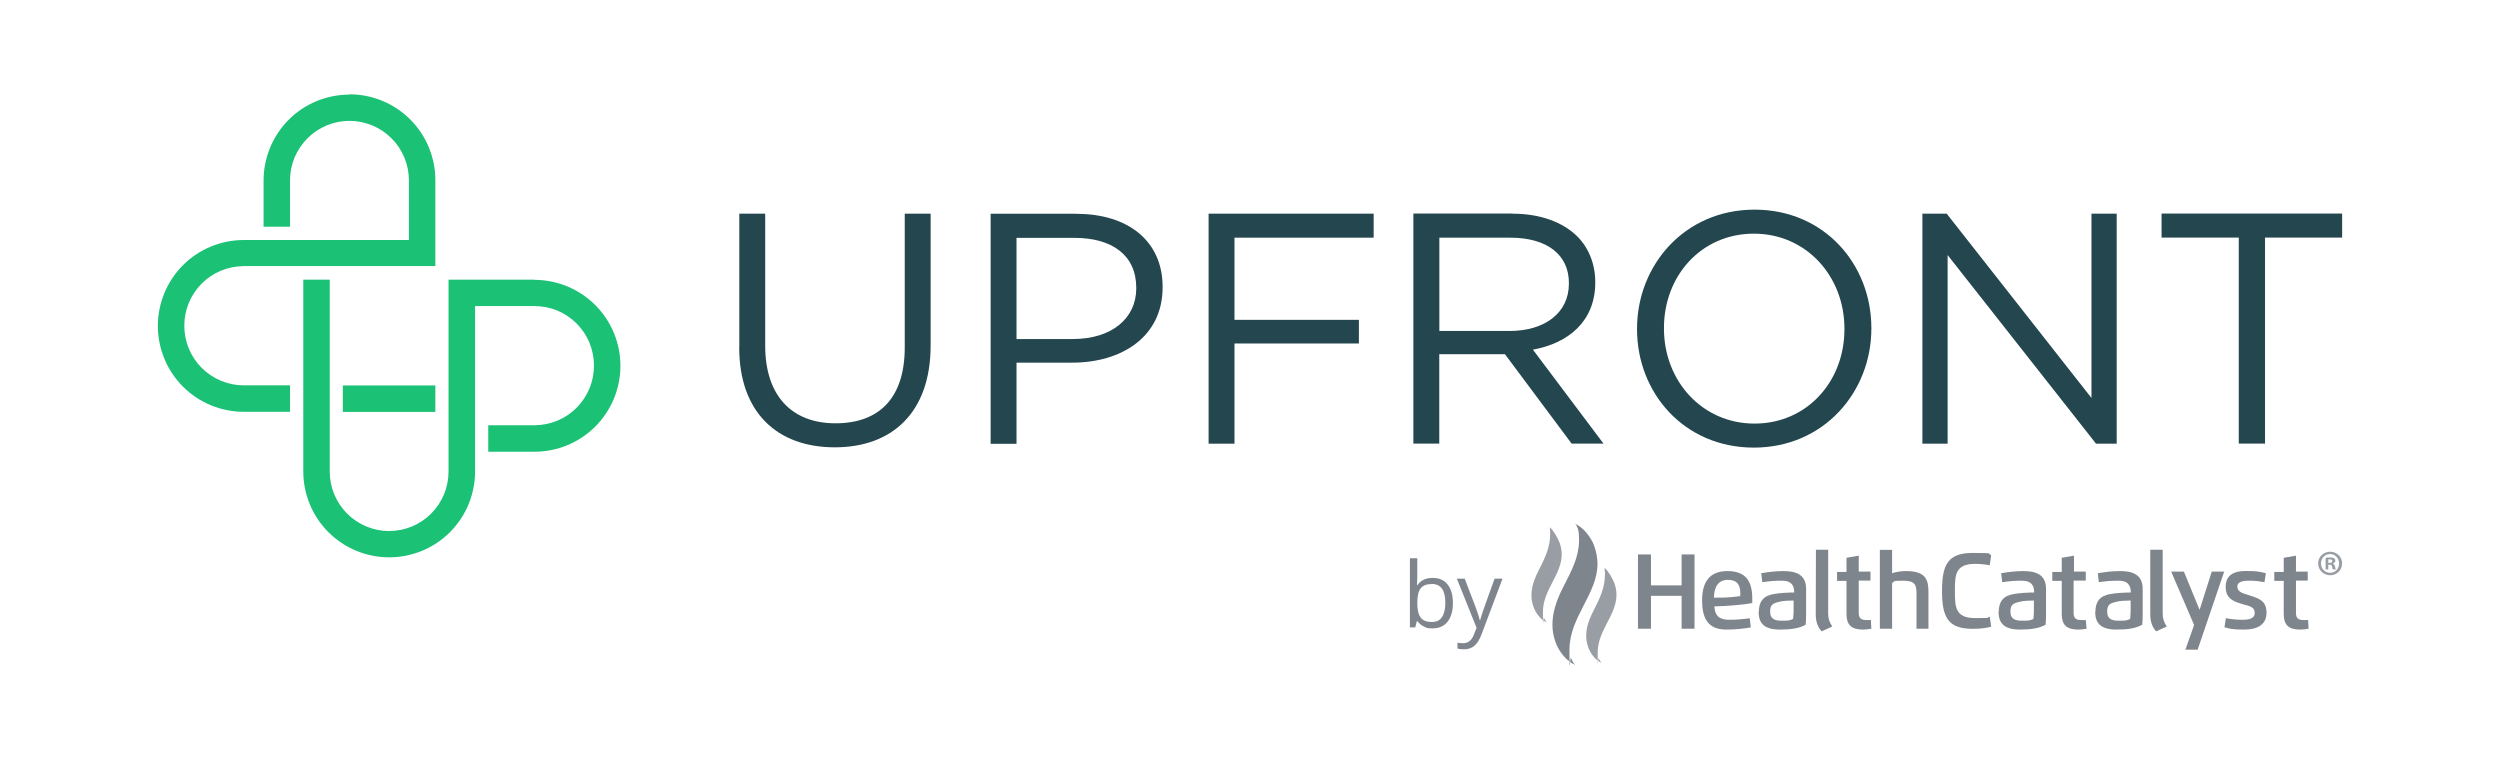
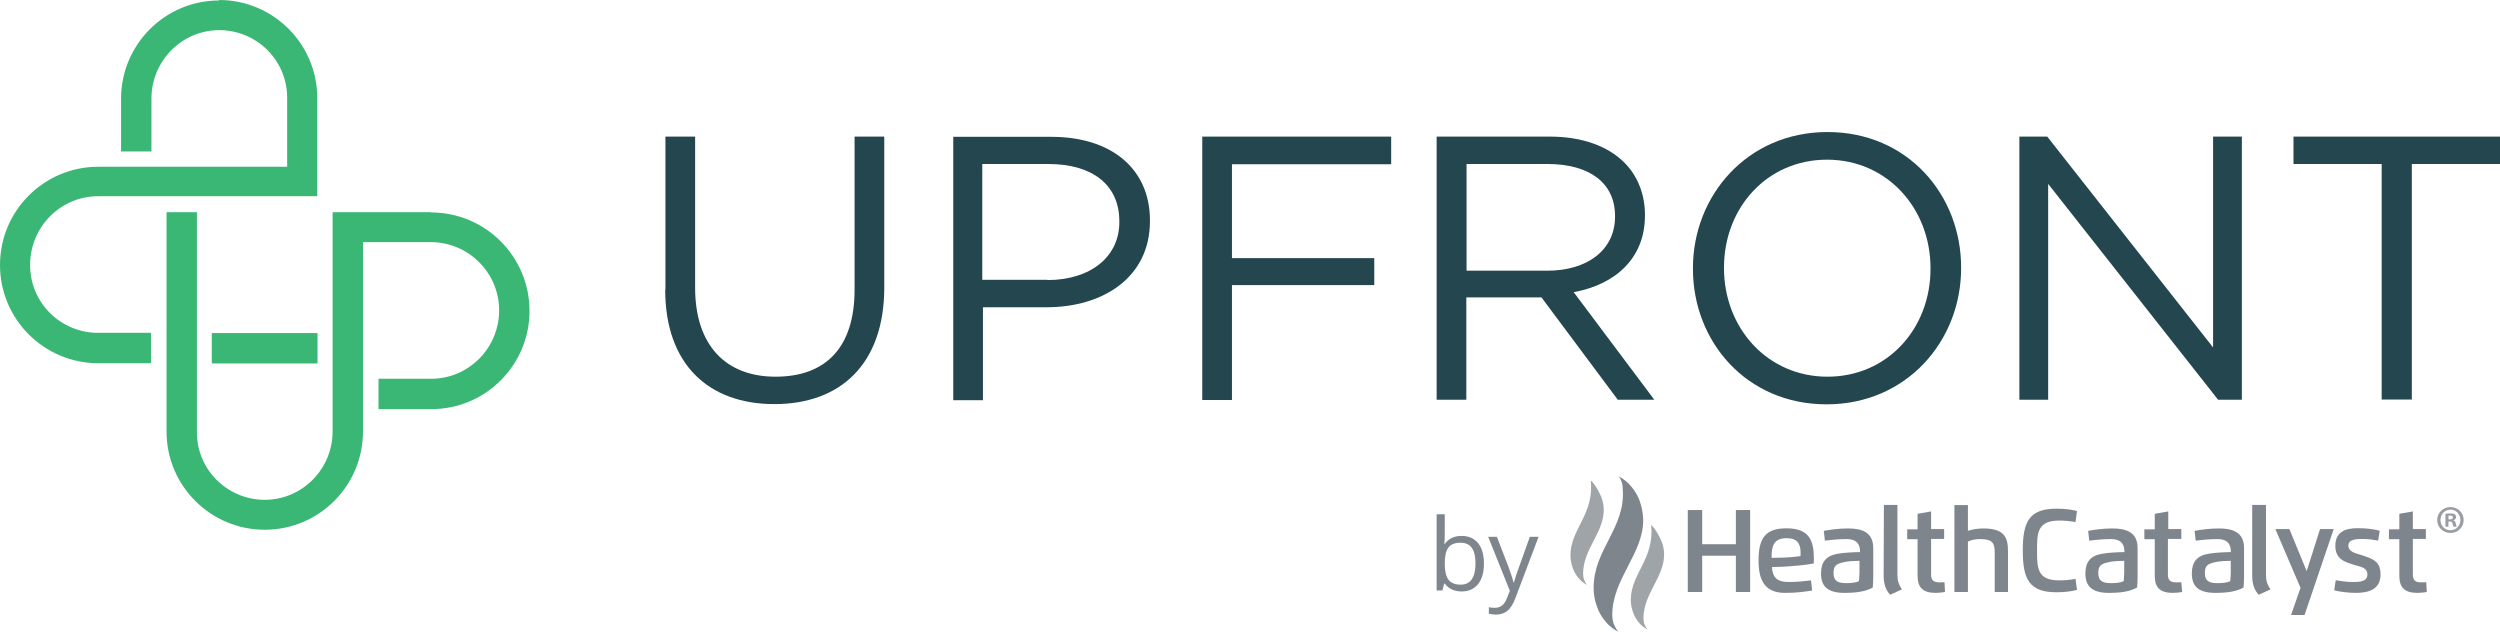
- <svg xmlns="http://www.w3.org/2000/svg" id="Layer_1" version="1.1" viewBox="0 0 2674.8 812.5">
+ <svg xmlns="http://www.w3.org/2000/svg" id="Layer_2" data-name="Layer 2" viewBox="0 0 1094.4 276.576">
  <defs>
    <style>
-       .st0 {
+       .cls-1 {
+         fill: #3ab774;
+       }
+ 
+       .cls-2 {
+         isolation: isolate;
+         opacity: .75;
+       }
+ 
+       .cls-2, .cls-3 {
+         fill: #5f6770;
+       }
+ 
+       .cls-4 {
        fill: #23464f;
      }

-       .st1 {
-         opacity: .8;
-       }
- 
-       .st2, .st3 {
-         fill: #5f6770;
-       }
- 
-       .st4 {
-         fill: #1bc175;
-       }
- 
-       .st3 {
+       .cls-5 {
        opacity: .8;
      }
    </style>
  </defs>
-   <g class="st1">
+   <g id="Layer_1-2" data-name="Layer 1-2">
    <g>
-       <path class="st2" d="M1532.8,618.3c6.9,0,12.2,2.3,16,7,3.8,4.7,5.7,11.3,5.7,19.9s-1.9,15.2-5.7,20c-3.8,4.7-9.1,7.1-15.9,7.1s-6.5-.6-9.3-1.9c-2.8-1.3-5.2-3.2-7.1-5.8h-.6l-1.7,6.7h-5.7v-74h7.9v18c0,4-.1,7.6-.4,10.8h.4c3.7-5.2,9.1-7.8,16.4-7.8ZM1531.7,624.9c-5.4,0-9.3,1.5-11.7,4.6-2.4,3.1-3.6,8.3-3.6,15.6s1.2,12.6,3.7,15.7c2.4,3.2,6.4,4.7,11.8,4.7s8.5-1.8,10.9-5.3c2.4-3.5,3.6-8.6,3.6-15.2s-1.2-11.8-3.6-15.2c-2.4-3.3-6.1-5-11-5Z" />
-       <path class="st2" d="M1558.6,619.1h8.5l11.4,29.7c2.5,6.8,4.1,11.7,4.7,14.7h.4c.4-1.6,1.3-4.4,2.6-8.3,1.3-3.9,5.6-16,12.9-36.1h8.5l-22.4,59.4c-2.2,5.9-4.8,10-7.8,12.5-3,2.5-6.6,3.7-10.9,3.7s-4.8-.3-7.1-.8v-6.3c1.7.4,3.7.6,5.9.6,5.4,0,9.3-3,11.6-9.1l2.9-7.4-21-52.4Z" />
+       <g>
+         <path class="cls-4" d="M291.3,126.8V59.8h13v66.2c0,24.8,13.1,38.9,35.2,38.9s34.6-12.9,34.6-38.1V59.8h13v66c0,33.6-19.2,51.1-48.1,51.1s-47.8-17.5-47.8-50.1" />
+         <path class="cls-4" d="M460.3,59.9c26,0,43.1,13.8,43.1,36.6v.3c0,24.8-20.7,37.7-45.2,37.7h-27.9v40.7h-13V59.9h43ZM458.5,122.6c19,0,31.5-10.3,31.5-25.3v-.4c0-16.4-12.3-25.1-31-25.1h-29v50.7h28.5v.1Z" />
+         <path class="cls-4" d="M526.3,59.8h82.7v12.1h-69.7v41.1h62.3v11.8h-62.3v50.3h-13V59.8" />
+         <path class="cls-4" d="M678.5,59.8c14.1,0,25.5,4.2,32.7,11.5,5.6,5.6,8.9,13.7,8.9,22.7v.3c0,19-13.2,30.3-31.2,33.6l35.3,47.1h-16l-33.4-44.8h-32.9v44.8h-13V59.8h49.6ZM677.4,118.5c17.3,0,29.6-8.9,29.6-23.7v-.3c0-14.1-10.8-22.7-29.5-22.7h-35.5v46.7h35.4Z" />
+         <path class="cls-4" d="M741.1,117.4c0-31.8,23.8-59.6,58.9-59.6s58.5,27.5,58.5,59.3v.3c0,31.8-23.8,59.6-58.9,59.6s-58.5-27.5-58.5-59.3v-.3h0ZM845.1,117.7v-.3c0-26.2-19-47.5-45.3-47.5s-45.1,21.1-45.1,47.2v.3c0,26.2,19,47.5,45.3,47.5s45.1-21.1,45.1-47.2h0Z" />
+         <path class="cls-4" d="M884,59.8h12.2l72.6,92.3V59.8h12.6v115.2h-10.4l-74.4-94.5v94.5h-12.6V59.8" />
+         <path class="cls-4" d="M1042.6,71.8h-38.6v-12h90.4v12h-38.6v103.1h-13.2v-103.1" />
+       </g>
+       <g>
+         <path class="cls-1" d="M188.6,92.9h-43v96c0,16.4-13.3,29.9-29.7,29.9h0c-16.4,0-29.9-13.3-29.7-29.9v-96h-13.3v96c0,23.8,19.3,43,43,43h0c23.8,0,43-19.3,43-43h0v-82.9h29.7c16.4,0,29.9,13.3,29.9,29.9h0c0,16.4-13.3,29.9-29.7,29.9h-23.1v13.3h23.1c23.8,0,43-19.3,43-43h0c0-23.8-19.3-43.1-43.1-43.1" />
+         <path class="cls-1" d="M96,.2c-23.8,0-43,19.3-43,43h0v23.1h13.3v-23.2c0-16.4,13.3-29.9,29.7-29.9h0c16.4,0,29.9,13.3,29.7,29.9h0v29.9H43c-23.7,0-43,19.2-43,43h0c0,23.8,19.3,43,43,43h23.1v-13.3h-23.2c-16.4,0-29.9-13.3-29.7-29.9h0c0-16.4,13.3-29.9,29.7-29.9h96v-42.9C138.9,19.2,119.6,0,95.9,0h0" />
+         <path class="cls-1" d="M92.7,159.1h46.3v-13.3h-46.3v13.3Z" />
+       </g>
    </g>
-     <g class="st1">
-       <path class="st2" d="M2505.9,602.8c0,7.1-5.6,12.7-12.8,12.7s-12.9-5.6-12.9-12.7,5.7-12.5,12.9-12.5,12.8,5.6,12.8,12.5ZM2483.3,602.8c0,5.6,4.1,10,9.8,10s9.5-4.4,9.5-9.9-4-10.1-9.6-10.1-9.7,4.5-9.7,10ZM2491.1,609.3h-2.9v-12.5c1.1-.2,2.7-.4,4.8-.4s3.4.4,4.4.9c.7.5,1.2,1.5,1.2,2.7s-1.1,2.4-2.6,2.9v.2c1.2.5,1.9,1.4,2.3,3.1.4,1.9.6,2.7.9,3.1h-3.1c-.4-.5-.6-1.6-1-3.1-.2-1.4-1-2-2.6-2h-1.4v5ZM2491.1,602.2h1.4c1.6,0,2.9-.5,2.9-1.8s-.8-1.9-2.7-1.9-1.3,0-1.6.2v3.6Z" />
+   </g>
+   <g class="cls-5">
+     <g>
+       <path class="cls-3" d="M639.842,234.604c3.09,0,5.489,1.054,7.199,3.163,1.709,2.108,2.564,5.092,2.564,8.952s-.862,6.857-2.586,8.993c-1.724,2.136-4.116,3.205-7.177,3.205-1.531,0-2.928-.282-4.194-.847s-2.328-1.432-3.187-2.605h-.258l-.751,3.023h-2.553v-33.36h3.562v8.104c0,1.815-.057,3.445-.171,4.888h.171c1.659-2.344,4.12-3.516,7.381-3.516v-.001ZM639.327,237.584c-2.432,0-4.184.697-5.256,2.091-1.073,1.393-1.609,3.741-1.609,7.043s.55,5.664,1.652,7.085c1.102,1.422,2.868,2.133,5.3,2.133,2.189,0,3.819-.797,4.892-2.39s1.609-3.884,1.609-6.872c0-3.059-.537-5.338-1.609-6.84-1.073-1.501-2.732-2.251-4.978-2.251Z" />
+       <path class="cls-3" d="M651.466,234.989h3.819l5.15,13.4c1.13,3.059,1.831,5.267,2.102,6.625h.171c.186-.729.576-1.976,1.17-3.741.593-1.765,2.535-7.193,5.825-16.283h3.819l-10.106,26.757c-1.001,2.644-2.17,4.52-3.508,5.628-1.338,1.107-2.979,1.662-4.924,1.662-1.087,0-2.16-.121-3.219-.364v-2.852c.786.171,1.666.258,2.639.258,2.446,0,4.191-1.372,5.235-4.116l1.309-3.344-9.484-23.627-.001-.002Z" />
+     </g>
+     <g class="cls-5">
+       <path class="cls-3" d="M1078.495,227.613c0,3.2-2.512,5.71-5.782,5.71-3.236,0-5.818-2.511-5.818-5.71,0-3.13,2.582-5.64,5.818-5.64,3.27,0,5.782,2.511,5.782,5.64ZM1068.341,227.613c0,2.511,1.859,4.506,4.406,4.506,2.478,0,4.304-1.995,4.304-4.472,0-2.511-1.825-4.539-4.337-4.539s-4.373,2.03-4.373,4.506l.001-.001ZM1071.818,230.57h-1.307v-5.64c.517-.104,1.238-.172,2.168-.172,1.066,0,1.549.172,1.963.413.309.241.55.688.55,1.238,0,.619-.481,1.101-1.17,1.307v.068c.551.206.861.62,1.033,1.376.172.859.276,1.204.413,1.41h-1.411c-.172-.206-.276-.723-.448-1.375-.104-.619-.448-.894-1.17-.894h-.62v2.27l-.001-.001ZM1071.852,227.372h.62c.722,0,1.307-.241,1.307-.826,0-.515-.378-.859-1.206-.859-.344,0-.585.035-.722.068v1.617h0Z" />
    </g>
    <g>
-       <path class="st2" d="M1685,711.4c-4.6-2.4-9-5.7-12.4-10-3.5-4.3-6.6-9.1-8.4-14.7-2.1-5.6-3.2-11.8-3.2-18,0-37.9,31.7-58.6,28.2-97,0-2.3-.5-4.4-1.1-6.3-.7-2.1-1.7-3.8-2.9-5.1,4.6,2.4,9,5.7,12.4,10,3.5,4.3,6.6,9.1,8.4,14.7,1.8,5.6,3.2,11.8,3.2,18,0,32.8-30,57-30,92.1s.6,6.3,1.6,9c1.2,2.6,2.4,5.1,4.3,7.3" />
-       <polygon class="st2" points="1799.2 672.7 1799.2 637.5 1766.4 637.5 1766.4 672.7 1752.5 672.7 1752.5 593.2 1766.4 593.2 1766.4 626.3 1799.2 626.3 1799.2 593.2 1813 593.2 1813 672.7 1799.2 672.7" />
-       <path class="st2" d="M1834.2,648.6c.7,11.7,6.8,14.5,16.3,14.5s15.6-.9,21.6-1.6l1.1,9.8c-6.7,1.1-14.7,2.3-26.3,2.3-20.4,0-25.8-13.2-25.8-31.3s6.8-31.3,27.1-31.3,26.6,11.5,26.6,29.8,0,2.9-.1,4.4c-6.8,1.5-21.5,2.7-30.2,3.2l-10.5.4ZM1846.1,639.3c4.4-.1,11.6-.9,15.8-1.5,0-.9.1-1.9.1-2.9,0-9.2-3.3-14.5-13.5-14.5s-14.7,8-14.7,19.1l12.3-.2Z" />
-       <path class="st2" d="M1881.8,654.6c0-10.7,4.7-17.3,16.4-19.1,6.7-1.1,14-1.5,21.5-1.6,0-8.4-3.9-12.6-13-12.6s-14.8.7-21.2,1.6l-1.1-9.6c6.7-1.1,14.5-2.3,23.6-2.3,13.3,0,24.4,3.5,24.4,19.1v27.1c0,4-.1,7.5-.5,11.2-6.8,3.9-15.8,5.2-27.4,5.2-16.7,0-22.9-6.4-22.9-19M1919.4,642.5c-5.2.1-11.6.1-16.7,1.6-6.3,1.6-8.8,3.3-8.8,10.4s4.3,9.6,12,9.6,8.9-.1,12.6-1.9c.1-2.4.5-5.2.5-8.3v-11.3h.2Z" />
-       <path class="st2" d="M1942.9,588.2h13.1v68.2c0,5.6,1.5,9.6,4.4,13.9l-11.4,5.2c-4-4.4-6.3-10-6.3-18.3l.2-68.9h0Z" />
-       <path class="st2" d="M2002.2,672.7c-2.9.5-6.4.9-9.1.9-12.4,0-17.5-5.2-17.5-16.6v-35.5h-10.1v-9.6h10.1v-15.1l13.1-2.3v17.1h12.6v9.6h-12.6v34.5c0,5.7,2.4,7.7,8.3,7.7s3.2,0,4.7-.1l.5,9.5Z" />
-       <path class="st2" d="M2063.6,672.7h-13.1v-37.5c0-9.8-1.7-13.9-14.5-13.9s-8.3.9-11.6,2.4v49h-13.1v-84.4h13.1v25c4.4-1.5,9.6-2.3,15.1-2.3,21.5,0,23.8,10,23.8,22.7v39h.2Z" />
-       <path class="st2" d="M2128.9,604.8c-4.9-.9-10.1-1.5-15.8-1.5-21.4,0-21.5,12.4-21.5,29s.1,29,21.5,29,10.7-.5,15.8-1.5l1.5,10.7c-5.1,1.5-12.3,2.3-19.9,2.3-26.3,0-32.7-12.4-32.7-40.6s6.4-40.6,32.7-40.6,14.8.9,19.9,2.3l-1.5,10.7Z" />
-       <path class="st2" d="M2138.5,654.6c0-10.7,4.7-17.3,16.4-19.1,6.7-1.1,14-1.5,21.5-1.6,0-8.4-3.9-12.6-13-12.6s-14.8.7-21.2,1.6l-1.1-9.6c6.7-1.1,14.5-2.3,23.6-2.3,13.3,0,24.4,3.5,24.4,19.1v27.1c0,4-.1,7.5-.5,11.2-6.8,3.9-15.8,5.2-27.4,5.2-16.4,0-22.9-6.4-22.9-19M2176.5,642.5c-5.2.1-11.6.1-16.7,1.6-6.3,1.6-8.8,3.3-8.8,10.4s4.3,9.6,12,9.6,8.9-.1,12.6-1.9c.1-2.4.5-5.2.5-8.3v-11.3h.2Z" />
-       <path class="st2" d="M2232.5,672.7c-2.9.5-6.4.9-9.1.9-12.4,0-17.5-5.2-17.5-16.6v-35.5h-10.1v-9.6h10.1v-15.1l13.1-2.3v17.1h12.6v9.6h-13v34.5c0,5.7,2.4,7.7,8.3,7.7s3.2,0,4.7-.1l.9,9.5Z" />
-       <path class="st2" d="M2241.9,654.6c0-10.7,4.7-17.3,16.4-19.1,6.7-1.1,14-1.5,21.5-1.6,0-8.4-3.9-12.6-13-12.6s-14.8.7-21.2,1.6l-1.1-9.6c6.7-1.1,14.5-2.3,23.6-2.3,13.3,0,24.4,3.5,24.4,19.1v27.1c0,4-.1,7.5-.5,11.2-6.8,3.9-15.8,5.2-27.4,5.2-16.5,0-22.9-6.4-22.9-19M2280,642.5c-5.2.1-11.6.1-16.7,1.6-6.3,1.6-8.8,3.3-8.8,10.4s4.3,9.6,12,9.6,8.9-.1,12.6-1.9c.1-2.4.5-5.2.5-8.3v-11.3h.2Z" />
-       <path class="st2" d="M2300.8,588.2h13.1v68.2c0,5.6,1.5,9.6,4.4,13.9l-11.4,5.2c-4-4.4-6.3-10-6.3-18.3v-68.9h.2Z" />
-       <polygon class="st2" points="2353.4 652.5 2366.4 611.6 2379.7 611.6 2351.3 695.1 2338.2 695.1 2347.5 668.7 2323 611.6 2336.6 611.6 2353.4 652.5" />
-       <path class="st2" d="M2412.4,655.9c0-6.8-6.3-7.5-12-9.2-9.8-2.9-19.1-5.6-19.1-18.7s9.2-17.1,21.5-17.1,14.5.7,21.5,2.4l-1.5,9.6c-4.7-.9-9.8-1.6-15.1-1.6s-13.9,0-13.9,6.3,7.3,7.5,12.4,9.2c10.5,3.5,18.8,5.6,18.8,18.8s-10.5,18-23.8,18-14.7-.9-21.2-2.4l1.5-9.8c4.7.9,11.4,1.7,16.3,1.7s14.5.2,14.5-7.2" />
-       <path class="st2" d="M2470,672.7c-2.9.5-6.4.9-9.1.9-12.4,0-17.5-5.2-17.5-16.6v-35.5h-10.1v-9.6h10.1v-15.1l13.1-2.3v17.1h12.6v9.6h-12.6v34.5c0,5.7,2.4,7.7,8.3,7.7s3.2,0,4.7-.1l.5,9.5Z" />
-       <path class="st3" d="M1713.4,709.2c-3.2-1.6-6.1-3.9-8.4-6.7-2.4-2.8-4.4-6.2-5.7-10-1.3-3.8-2.2-7.8-2.2-12.2,0-25.5,23.3-40,19.7-72.8,4.5,4,8.3,11.3,10.5,16.6,1.3,3.8,2.2,7.8,2.2,12.2,0,22-20.1,38-20.1,61.8s.4,4.3,1.1,6.1c.7,1.9,1.8,3.5,2.9,4.9" />
-       <path class="st3" d="M1654.8,665.9c-3.2-1.6-6.1-3.9-8.4-6.7-2.4-2.8-4.4-6.2-5.7-10-1.3-3.8-2.2-7.8-2.2-12.2,0-25.5,23.3-40,19.7-72.8,4.5,4,8.3,11.3,10.5,16.6,1.3,3.8,2.2,7.8,2.2,12.2,0,22-20.1,38-20.1,61.8s.4,4.3,1.1,6.1c.7,1.8,1.7,3.5,2.9,4.9" />
+       <path class="cls-3" d="M708.419,276.576c-2.083-1.095-4.057-2.574-5.592-4.492-1.59-1.918-2.961-4.108-3.783-6.628-.932-2.52-1.425-5.314-1.425-8.107,0-17.091,14.308-26.403,12.719-43.713,0-1.04-.219-1.972-.493-2.849-.329-.931-.768-1.698-1.316-2.301,2.083,1.095,4.057,2.574,5.592,4.492,1.59,1.918,2.961,4.108,3.783,6.628.822,2.52,1.425,5.314,1.425,8.107,0,14.79-13.541,25.691-13.541,41.522,0,1.424.274,2.849.713,4.053.548,1.151,1.096,2.301,1.918,3.287" />
+       <polygon class="cls-3" points="759.895 259.157 759.895 243.272 745.149 243.272 745.149 259.157 738.845 259.157 738.845 223.277 745.149 223.277 745.149 238.232 759.895 238.232 759.895 223.277 766.145 223.277 766.145 259.157 759.895 259.157" />
+       <path class="cls-3" d="M775.684,248.256c.329,5.259,3.07,6.519,7.346,6.519,3.728,0,7.017-.384,9.758-.712l.493,4.437c-3.015.493-6.633,1.04-11.841,1.04-9.21,0-11.622-5.971-11.622-14.132,0-9.915,3.07-14.132,12.225-14.132,9.922,0,12.006,5.204,12.006,13.421,0,.712,0,1.315-.055,1.972-3.07.657-9.703,1.206-13.596,1.424l-4.715.164v-.002ZM781.056,244.093c1.973-.055,5.208-.384,7.127-.657,0-.384.055-.876.055-1.315,0-4.163-1.48-6.519-6.085-6.519-5.866,0-6.633,3.616-6.633,8.6l5.537-.109.001.001Z" />
+       <path class="cls-3" d="M797.173,250.995c0-4.82,2.138-7.778,7.401-8.6,3.015-.493,6.304-.657,9.703-.712,0-3.78-1.754-5.697-5.866-5.697-3.289,0-6.688.328-9.538.712l-.493-4.328c3.015-.493,6.524-1.04,10.635-1.04,5.975,0,11.019,1.589,11.019,8.6v12.216c0,1.807-.055,3.396-.22,5.04-3.07,1.753-7.127,2.355-12.335,2.355-7.51,0-10.306-2.903-10.306-8.545M814.113,245.517c-2.357.055-5.208.055-7.51.712-2.85.712-3.947,1.479-3.947,4.711,0,3.396,1.918,4.328,5.427,4.328,1.809,0,4.002-.055,5.701-.876.055-1.095.22-2.355.22-3.725v-5.095h.055l.055-.055h0Z" />
+       <path class="cls-3" d="M824.692,221.031h5.92v30.73c0,2.52.657,4.328,1.973,6.245l-5.153,2.355c-1.809-1.972-2.85-4.492-2.85-8.272l.109-31.06h0l.001.001Z" />
+       <path class="cls-3" d="M851.445,259.157c-1.316.219-2.906.384-4.111.384-5.592,0-7.894-2.355-7.894-7.505v-15.995h-4.55v-4.328h4.55v-6.793l5.92-1.04v7.724h5.701v4.328h-5.701v15.557c0,2.574,1.096,3.451,3.728,3.451.713,0,1.425,0,2.138-.055l.22,4.273h0Z" />
+       <path class="cls-3" d="M879.129,259.157h-5.92v-16.926c0-4.437-.768-6.245-6.524-6.245-1.809,0-3.728.384-5.208,1.095v22.076h-5.92v-38.071h5.92v11.284c1.973-.657,4.331-1.04,6.798-1.04,9.703,0,10.745,4.492,10.745,10.243v17.584h.11Z" />
+       <path class="cls-3" d="M908.567,228.536c-2.193-.383-4.55-.657-7.127-.657-9.649,0-9.703,5.587-9.703,13.092,0,7.669.055,13.092,9.703,13.092,2.357,0,4.824-.219,7.127-.657l.657,4.82c-2.302.657-5.537,1.04-8.99,1.04-11.841,0-14.746-5.587-14.746-18.296s2.906-18.296,14.746-18.296c3.618,0,6.688.383,8.99,1.04l-.657,4.82v.002Z" />
+       <path class="cls-3" d="M912.898,250.995c0-4.82,2.138-7.778,7.401-8.6,3.015-.493,6.304-.657,9.703-.712,0-3.78-1.754-5.697-5.866-5.697-3.289,0-6.688.328-9.539.712l-.493-4.328c3.015-.493,6.524-1.04,10.635-1.04,5.975,0,11.019,1.589,11.019,8.6v12.216c0,1.807-.055,3.396-.22,5.04-3.07,1.753-7.127,2.355-12.335,2.355-7.401,0-10.306-2.903-10.306-8.545M930.003,245.517c-2.357.055-5.208.055-7.51.712-2.85.712-3.947,1.479-3.947,4.711,0,3.396,1.918,4.328,5.427,4.328,1.809,0,4.002-.055,5.701-.876.055-1.095.22-2.355.22-3.725v-5.095h.055l.055-.055h0Z" />
+       <path class="cls-3" d="M955.275,259.157c-1.316.219-2.906.384-4.111.384-5.592,0-7.894-2.355-7.894-7.505v-15.995h-4.55v-4.328h4.55v-6.793l5.92-1.04v7.724h5.701v4.328h-5.866v15.557c0,2.574,1.096,3.451,3.728,3.451.713,0,1.425,0,2.138-.055l.384,4.273h0Z" />
+       <path class="cls-3" d="M959.495,250.995c0-4.82,2.138-7.778,7.401-8.6,3.015-.493,6.304-.657,9.703-.712,0-3.78-1.754-5.697-5.866-5.697-3.289,0-6.688.328-9.539.712l-.493-4.328c3.015-.493,6.524-1.04,10.635-1.04,5.975,0,11.019,1.589,11.019,8.6v12.216c0,1.807-.055,3.396-.22,5.04-3.07,1.753-7.127,2.355-12.335,2.355-7.456,0-10.306-2.903-10.306-8.545M976.654,245.517c-2.357.055-5.208.055-7.51.712-2.85.712-3.947,1.479-3.947,4.711,0,3.396,1.918,4.328,5.427,4.328,1.809,0,4.002-.055,5.701-.876.055-1.095.22-2.355.22-3.725v-5.095h.055l.055-.055h0Z" />
+       <path class="cls-3" d="M986.029,221.031h5.92v30.73c0,2.52.657,4.328,1.973,6.245l-5.153,2.355c-1.809-1.972-2.85-4.492-2.85-8.272v-31.06h.109l.001.001Z" />
+       <polygon class="cls-3" points="1009.766 250.009 1015.632 231.603 1021.607 231.603 1008.833 269.236 1002.913 269.236 1007.08 257.349 996.061 231.603 1002.2 231.603 1009.766 250.009" />
+       <path class="cls-3" d="M1036.353,251.542c0-3.068-2.85-3.396-5.427-4.163-4.44-1.315-8.607-2.52-8.607-8.436,0-5.971,4.166-7.724,9.703-7.724,3.783,0,6.524.328,9.703,1.095l-.657,4.328c-2.138-.384-4.44-.712-6.798-.712-2.193,0-6.249,0-6.249,2.849,0,2.903,3.289,3.396,5.592,4.163,4.715,1.589,8.497,2.52,8.497,8.491,0,6.299-4.715,8.107-10.745,8.107-2.906,0-6.633-.384-9.539-1.095l.657-4.437c2.138.384,5.153.767,7.346.767,2.357,0,6.524.109,6.524-3.232" />
+       <path class="cls-3" d="M1062.338,259.157c-1.316.219-2.906.384-4.111.384-5.592,0-7.894-2.355-7.894-7.505v-15.995h-4.55v-4.328h4.55v-6.793l5.92-1.04v7.724h5.701v4.328h-5.701v15.557c0,2.574,1.096,3.451,3.727,3.451.713,0,1.425,0,2.138-.055l.22,4.273h0Z" />
+       <path class="cls-2" d="M721.247,275.591c-1.425-.712-2.741-1.753-3.783-3.013-1.096-1.26-1.973-2.794-2.577-4.492-.603-1.698-.987-3.506-.987-5.478,0-11.503,10.526-18.022,8.881-32.812,2.029,1.807,3.728,5.095,4.715,7.505.603,1.698.987,3.506.987,5.478,0,9.915-9.045,17.145-9.045,27.882,0,.986.164,1.918.493,2.739.329.876.822,1.589,1.316,2.191" />
+       <path class="cls-2" d="M694.824,256.089c-1.425-.712-2.741-1.753-3.783-3.013-1.096-1.26-1.973-2.794-2.577-4.492-.603-1.698-.987-3.506-.987-5.478,0-11.503,10.526-18.022,8.881-32.812,2.029,1.807,3.728,5.095,4.715,7.505.603,1.698.987,3.506.987,5.478,0,9.915-9.045,17.145-9.045,27.882,0,.986.164,1.918.493,2.739s.768,1.589,1.316,2.191" />
    </g>
  </g>
-   <g>
-     <path class="st0" d="M791,371.6v-143h27.7v141.3c0,53.1,28.1,83,75.2,83s74.1-27.4,74.1-81.2v-143.1h27.7v141c0,71.7-41.1,109-102.6,109s-102.2-37.3-102.2-106.9" />
-     <path class="st0" d="M1151.9,228.8c55.5,0,92,29.5,92,78v.7c0,53.1-44.2,80.5-96.6,80.5h-59.7v86.8h-27.7v-246.1h92ZM1148.3,362.7c40.7,0,67.4-21.8,67.4-54.1v-.7c0-35.2-26.3-53.4-66-53.4h-62.1v108.3h60.7Z" />
-     <path class="st0" d="M1293,228.6h176.7v25.7h-148.9v87.9h133.1v25.3h-133.1v107.2h-27.7v-246.1Z" />
-     <path class="st0" d="M1617.9,228.6c30.2,0,54.4,9.1,69.9,24.6,11.9,11.9,19,29.2,19,48.5v.7c0,40.8-28.1,64.7-66.7,71.7l75.5,100.5h-34.1l-71.3-95.6h-70.3v95.6h-27.7v-246.1h105.7ZM1615.4,354.1c36.9,0,63.2-19,63.2-50.6v-.7c0-30.2-23.2-48.5-62.8-48.5h-75.8v99.8h75.5Z" />
-     <path class="st0" d="M1751.5,351.6c0-67.8,50.9-127.3,125.7-127.3s125,58.7,125,126.6q.4.4,0,.7c0,67.8-50.9,127.3-125.7,127.3s-125-58.7-125-126.6v-.7ZM1973.4,352.3v-.7c0-55.9-40.7-101.6-96.9-101.6s-96.2,45-96.2,100.9v.7c0,55.9,40.8,101.6,96.9,101.6s96.2-45,96.2-100.9h0Z" />
-     <path class="st0" d="M2056.8,228.6h26l154.9,197.2v-197.2h27v246.1h-22.1l-158.8-201.8v201.8h-27v-246.1Z" />
-     <path class="st0" d="M2395.2,254.2h-82.5v-25.7h193.2v25.7h-82.5v220.4h-28.1v-220.4" />
-     <path class="st4" d="M571.8,299.2h-91.9v205.2c0,8.4-1.6,16.6-4.8,24.4-3.2,7.7-7.9,14.7-13.8,20.7-5.9,5.9-12.9,10.6-20.6,13.8s-16,4.8-24.4,4.9c-8.4,0-16.6-1.7-24.3-4.9-7.7-3.2-14.7-7.9-20.6-13.8-5.9-5.9-10.6-12.9-13.8-20.7-3.2-7.7-4.8-16-4.8-24.4v-205.2h-28.3v205.2c0,12.1,2.4,24,7,35.2,4.6,11.2,11.4,21.3,19.9,29.8,8.5,8.5,18.7,15.3,29.8,19.9,11.1,4.6,23.1,7,35.2,7,12.1,0,24-2.4,35.2-7,11.2-4.6,21.3-11.4,29.8-19.9,8.5-8.5,15.3-18.7,19.9-29.8,4.6-11.2,7-23.1,7-35.2v-176.9h63.6c8.4,0,16.6,1.6,24.4,4.8,7.7,3.2,14.7,7.9,20.6,13.8,5.9,5.9,10.6,12.9,13.8,20.7,3.2,7.7,4.8,16,4.8,24.4,0,8.4-1.6,16.6-4.8,24.4-3.2,7.7-7.9,14.7-13.8,20.7-5.9,5.9-12.9,10.6-20.6,13.8-7.7,3.2-16,4.8-24.4,4.9h-49.5v28.3h49.5c12.1,0,24-2.4,35.2-7,11.1-4.6,21.3-11.4,29.8-19.9,8.5-8.5,15.3-18.7,19.9-29.8,4.6-11.2,7-23.1,7-35.2,0-24.4-9.7-47.8-26.9-65-17.2-17.2-40.6-26.9-65-27" />
-     <path class="st4" d="M373.9,101.2c-12.1,0-24,2.4-35.2,7-11.2,4.6-21.3,11.4-29.8,19.9-8.5,8.5-15.3,18.7-19.9,29.8-4.6,11.2-7,23.1-7,35.2v49.5h28.3v-49.5c0-8.4,1.6-16.6,4.8-24.4,3.2-7.7,7.9-14.7,13.8-20.7,5.9-5.9,12.9-10.6,20.6-13.8,7.7-3.2,16-4.9,24.4-4.9,8.4,0,16.6,1.7,24.4,4.9,7.7,3.2,14.7,7.9,20.6,13.8,5.9,5.9,10.6,12.9,13.8,20.7,3.2,7.7,4.8,16,4.8,24.4v63.7h-176.7c-12.1,0-24,2.4-35.2,7-11.2,4.6-21.3,11.4-29.8,19.9-8.5,8.5-15.3,18.7-19.9,29.8-4.6,11.2-7,23.1-7,35.2,0,12.1,2.4,24,7,35.2,4.6,11.2,11.4,21.3,19.9,29.8,8.5,8.5,18.7,15.3,29.8,19.9,11.2,4.6,23.1,7,35.2,7h49.5v-28.3h-49.5c-8.4,0-16.6-1.7-24.4-4.9-7.7-3.2-14.7-7.9-20.6-13.8-5.9-5.9-10.6-12.9-13.8-20.7-3.2-7.7-4.8-16-4.8-24.4,0-8.4,1.6-16.6,4.8-24.4,3.2-7.7,7.9-14.7,13.8-20.7,5.9-5.9,12.9-10.6,20.6-13.8,7.7-3.2,16-4.8,24.4-4.9h205v-91.9c0-12.1-2.4-24-7-35.2-4.6-11.2-11.4-21.3-19.9-29.8-8.5-8.5-18.7-15.3-29.8-19.9-11.2-4.6-23.1-7-35.2-7" />
-     <path class="st4" d="M366.8,440.7h99v-28.3h-99v28.3Z" />
-   </g>
</svg>
